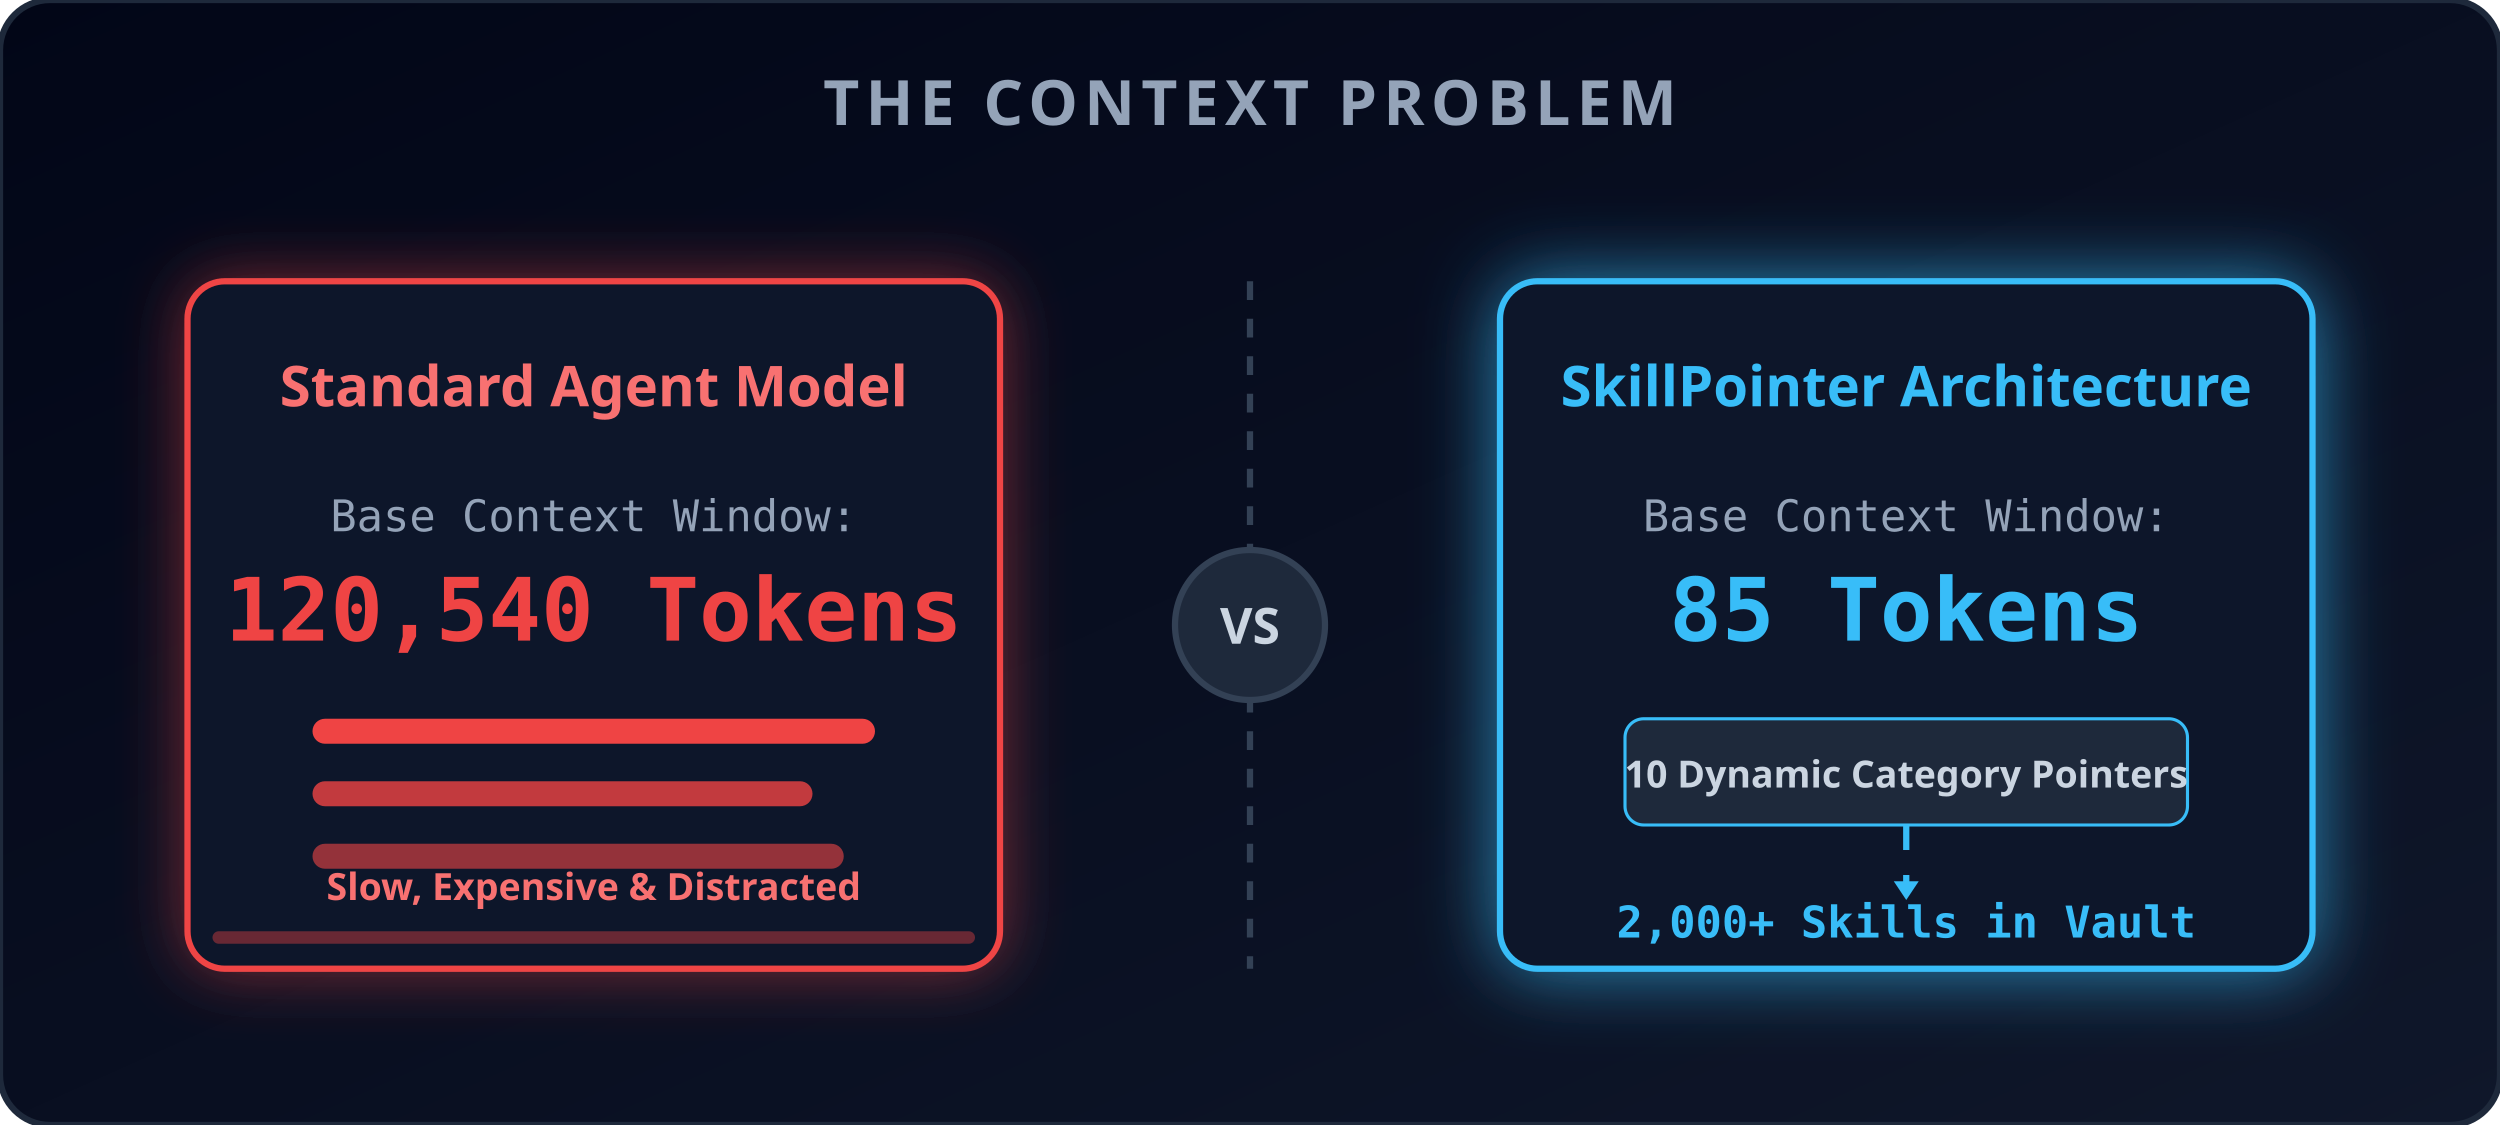
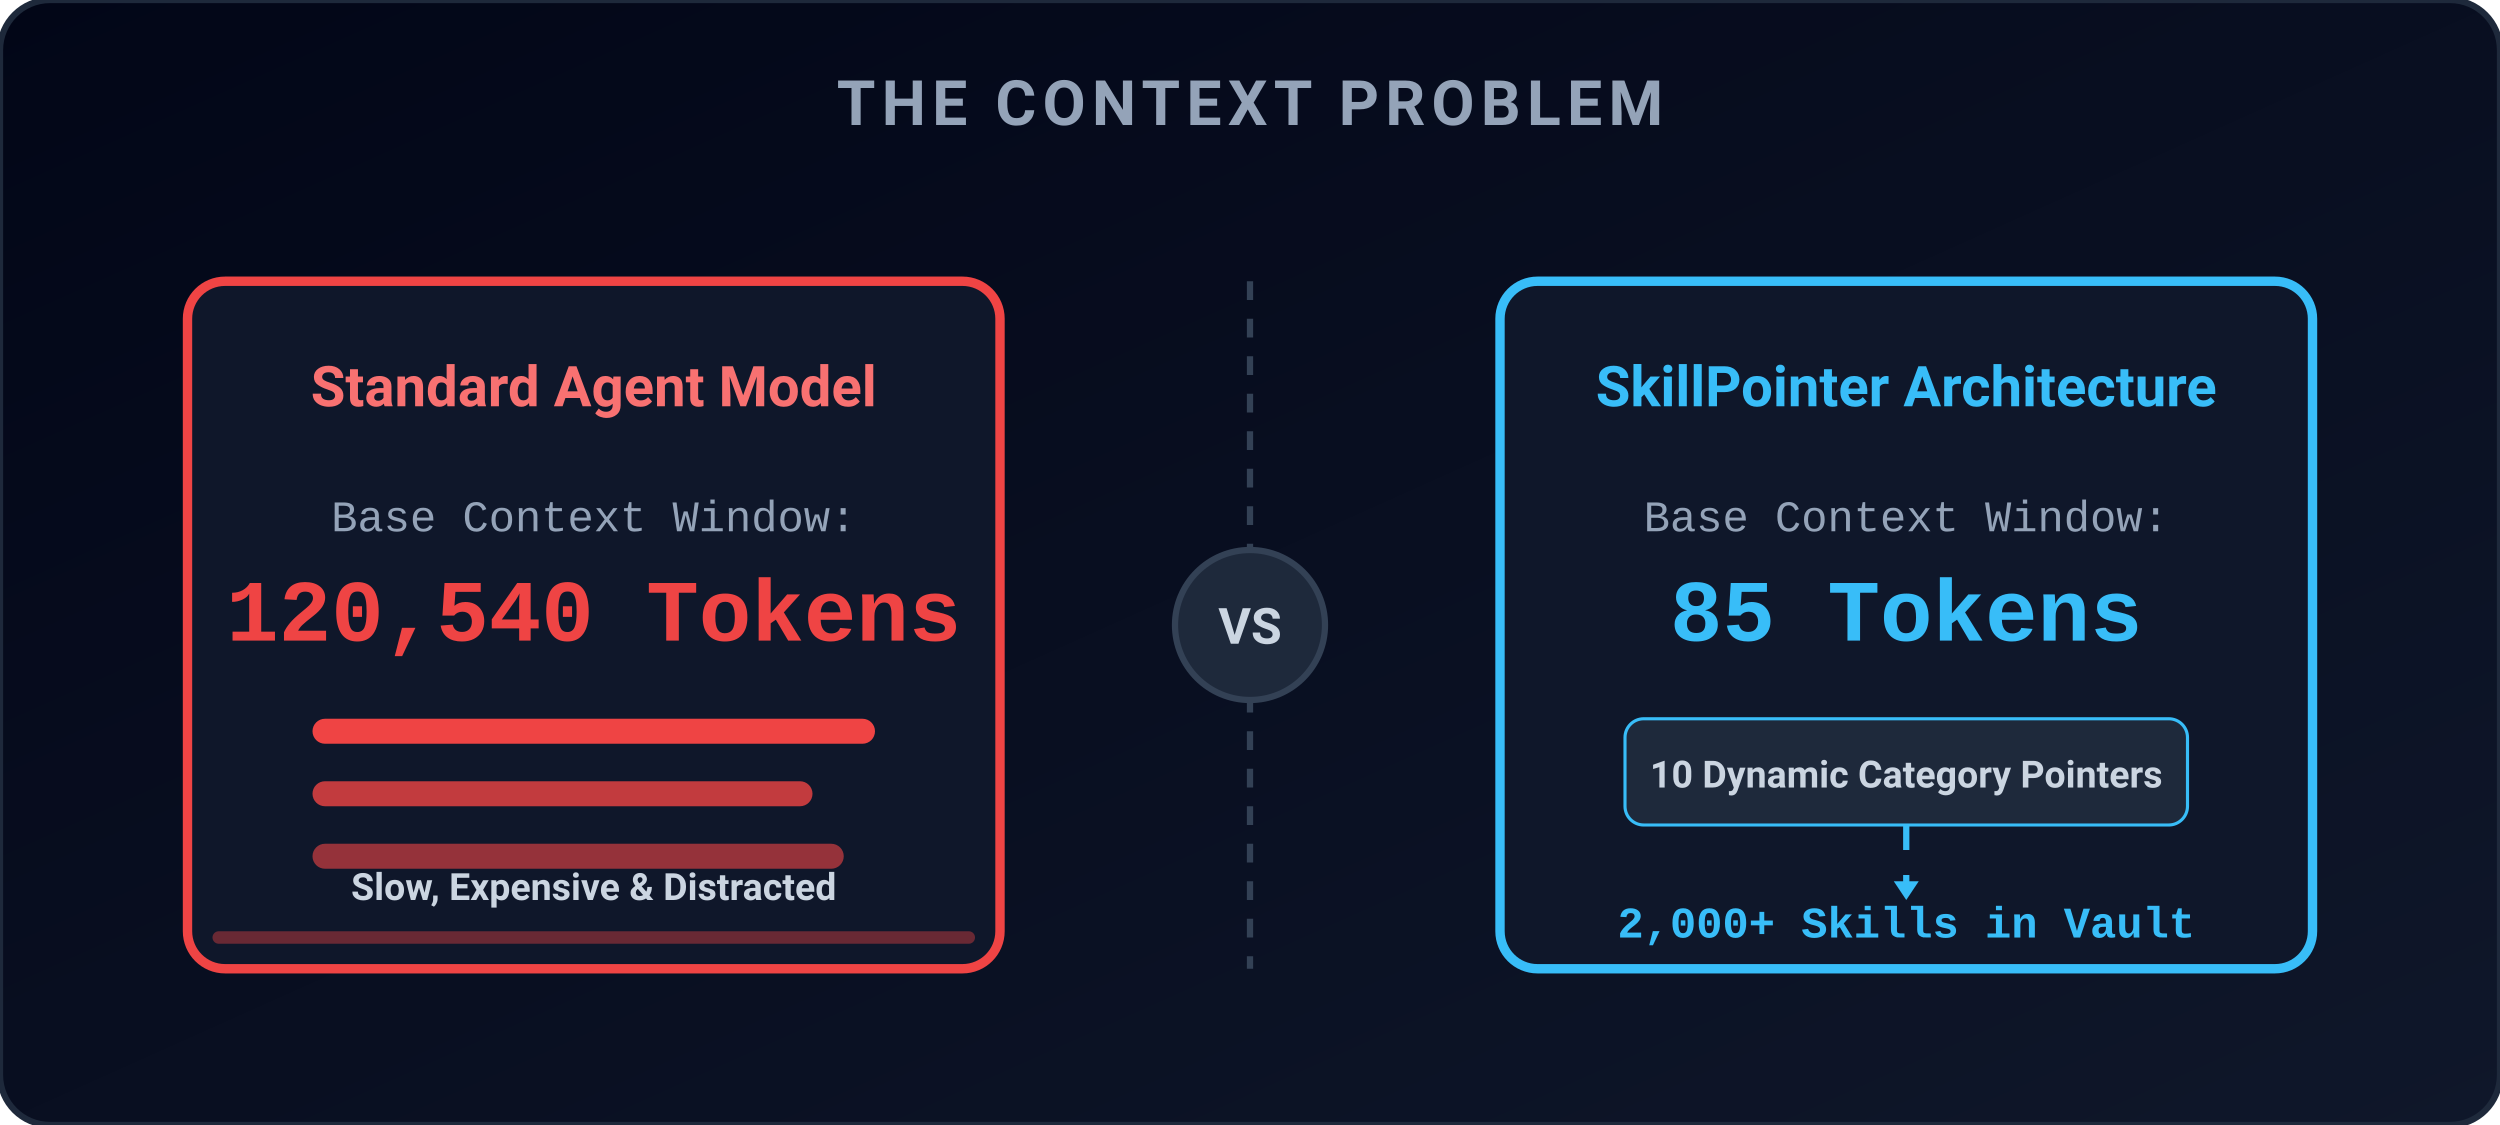
- <svg xmlns="http://www.w3.org/2000/svg" viewBox="0 0 800 360">
+ <svg xmlns="http://www.w3.org/2000/svg" viewBox="0 0 800 360" width="800" height="360">
  <defs>
    <style>
-       .glow-red { filter: drop-shadow(0 0 10px rgba(239, 68, 68, 0.5)); }
-       .glow-blue { filter: drop-shadow(0 0 12px rgba(56, 189, 248, 0.7)); }
+       .glow-red { stroke: #ef4444; stroke-width: 3px; }
+       .glow-blue { stroke: #38bdf8; stroke-width: 3px; }
+       .text-title { font-family: -apple-system, BlinkMacSystemFont, "Segoe UI", Roboto, Helvetica, Arial, sans-serif; font-size: 20px; font-weight: 600; fill: #94a3b8; letter-spacing: 2px; }
+       .text-box-title-red { font-family: -apple-system, BlinkMacSystemFont, "Segoe UI", Roboto, Helvetica, Arial, sans-serif; font-size: 18px; font-weight: bold; fill: #f87171; }
+       .text-box-title-blue { font-family: -apple-system, BlinkMacSystemFont, "Segoe UI", Roboto, Helvetica, Arial, sans-serif; font-size: 18px; font-weight: bold; fill: #38bdf8; }
+       .text-normal { font-family: "SFMono-Regular", Consolas, "Liberation Mono", Menlo, Courier, monospace; font-size: 14px; fill: #94a3b8; }
+       .text-strong-red { font-family: "SFMono-Regular", Consolas, "Liberation Mono", Menlo, Courier, monospace; font-size: 28px; font-weight: bold; fill: #ef4444; }
+       .text-strong-blue { font-family: "SFMono-Regular", Consolas, "Liberation Mono", Menlo, Courier, monospace; font-size: 28px; font-weight: bold; fill: #38bdf8; }
+       .text-small { font-family: -apple-system, BlinkMacSystemFont, "Segoe UI", Roboto, Helvetica, Arial, sans-serif; font-size: 12px; font-weight: 600; fill: #cbd5e1; }
+       .text-vs { font-family: -apple-system, BlinkMacSystemFont, "Segoe UI", Roboto, Helvetica, Arial, sans-serif; font-size: 16px; font-weight: bold; fill: #cbd5e1; }
      .float { animation: float 6s ease-in-out infinite; }
      .float-delay { animation: float 6s ease-in-out 1.5s infinite; }
      .pulse { animation: pulse 3s infinite; }
      .dash-anim { stroke-dasharray: 8; animation: dash 2s linear infinite; }
      
      @keyframes float { 
        0% { transform: translateY(0px); } 
        50% { transform: translateY(-8px); } 
        100% { transform: translateY(0px); } 
      }
      @keyframes pulse { 
-         0% { opacity: 0.6; transform: scale(0.98); } 
-         50% { opacity: 1; transform: scale(1.02); } 
-         100% { opacity: 0.6; transform: scale(0.98); } 
+         0% { opacity: 0.6; } 
+         50% { opacity: 1; } 
+         100% { opacity: 0.6; } 
      }
      @keyframes dash { 
        to { stroke-dashoffset: -16; } 
      }
    </style>
    <linearGradient id="bgGradient" x1="0%" y1="0%" x2="100%" y2="100%">
      <stop offset="0%" stop-color="#020617" />
      <stop offset="100%" stop-color="#0f172a" />
    </linearGradient>
-     <linearGradient id="redGradient" x1="0%" y1="0%" x2="100%" y2="100%">
-       <stop offset="0%" stop-color="#991b1b" />
-       <stop offset="100%" stop-color="#ef4444" />
-     </linearGradient>
-     <linearGradient id="blueGradient" x1="0%" y1="0%" x2="100%" y2="100%">
-       <stop offset="0%" stop-color="#0284c7" />
-       <stop offset="100%" stop-color="#38bdf8" />
-     </linearGradient>
  </defs>
  <rect width="800" height="360" rx="16" fill="url(#bgGradient)" />
  <rect width="800" height="360" rx="16" fill="none" stroke="#1e293b" stroke-width="2" />
-   <text x="400" y="40" fill="#94a3b8" font-family="system-ui, sans-serif" font-size="20" font-weight="600" text-anchor="middle" letter-spacing="2">THE CONTEXT PROBLEM</text>
+   <text x="400" y="40" class="text-title" text-anchor="middle">THE CONTEXT PROBLEM</text>
  <g transform="translate(60, 90)" class="float">
-     <rect width="260" height="220" rx="12" fill="#0f172a" stroke="#ef4444" stroke-width="2" class="glow-red" />
-     <text x="130" y="40" fill="#f87171" font-family="system-ui, sans-serif" font-size="18" font-weight="bold" text-anchor="middle">Standard Agent Model</text>
-     <text x="130" y="80" fill="#94a3b8" font-family="monospace" font-size="14" text-anchor="middle">Base Context Window:</text>
-     <text x="130" y="115" fill="#ef4444" font-family="monospace" font-size="28" font-weight="bold" text-anchor="middle" class="pulse">120,540 Tokens</text>
+     <rect width="260" height="220" rx="12" fill="#0f172a" class="glow-red" />
+     <text x="130" y="40" class="text-box-title-red" text-anchor="middle">Standard Agent Model</text>
+     <text x="130" y="80" class="text-normal" text-anchor="middle">Base Context Window:</text>
+     <text x="130" y="115" class="text-strong-red pulse" text-anchor="middle">120,540 Tokens</text>
    <rect x="40" y="140" width="180" height="8" rx="4" fill="#ef4444" />
    <rect x="40" y="160" width="160" height="8" rx="4" fill="#ef4444" opacity="0.8" />
    <rect x="40" y="180" width="170" height="8" rx="4" fill="#ef4444" opacity="0.6" />
    <path d="M 10 210 L 250 210" stroke="#ef4444" stroke-width="4" stroke-linecap="round" opacity="0.4" />
-     <text x="130" y="198" fill="#f87171" font-family="system-ui" font-size="12" font-weight="bold" text-anchor="middle">Slow, Expensive &amp; Distracted</text>
+     <text x="130" y="198" class="text-small" fill="#f87171" text-anchor="middle">Slow, Expensive &amp; Distracted</text>
  </g>
  <line x1="400" y1="90" x2="400" y2="310" stroke="#334155" stroke-width="2" stroke-dasharray="6" />
  <circle cx="400" cy="200" r="24" fill="#1e293b" stroke="#334155" stroke-width="2" />
-   <text x="400" y="206" fill="#cbd5e1" font-family="system-ui, sans-serif" font-size="16" font-weight="bold" text-anchor="middle">VS</text>
+   <text x="400" y="206" class="text-vs" text-anchor="middle">VS</text>
  <g transform="translate(480, 90)" class="float-delay">
-     <rect width="260" height="220" rx="12" fill="#0f172a" stroke="#38bdf8" stroke-width="2" class="glow-blue" />
-     <text x="130" y="40" fill="#38bdf8" font-family="system-ui, sans-serif" font-size="18" font-weight="bold" text-anchor="middle">SkillPointer Architecture</text>
-     <text x="130" y="80" fill="#94a3b8" font-family="monospace" font-size="14" text-anchor="middle">Base Context Window:</text>
-     <text x="130" y="115" fill="#38bdf8" font-family="monospace" font-size="28" font-weight="bold" text-anchor="middle">85 Tokens</text>
+     <rect width="260" height="220" rx="12" fill="#0f172a" class="glow-blue" />
+     <text x="130" y="40" class="text-box-title-blue" text-anchor="middle">SkillPointer Architecture</text>
+     <text x="130" y="80" class="text-normal" text-anchor="middle">Base Context Window:</text>
+     <text x="130" y="115" class="text-strong-blue" text-anchor="middle">85 Tokens</text>
    <rect x="40" y="140" width="180" height="34" rx="6" fill="#1e293b" stroke="#38bdf8" stroke-width="1" />
-     <text x="130" y="162" fill="#cbd5e1" font-family="system-ui" font-size="12" font-weight="600" text-anchor="middle">10 Dynamic Category Pointers</text>
-     <path d="M 130 174 L 130 195" stroke="#38bdf8" stroke-width="2" class="dash-anim" />
+     <text x="130" y="162" class="text-small" text-anchor="middle">10 Dynamic Category Pointers</text>
+     <path d="M 130 174 L 130 195" stroke="#38bdf8" stroke-width="2" fill="none" class="dash-anim" />
    <polygon points="126,192 134,192 130,198" fill="#38bdf8" />
-     <text x="130" y="210" fill="#38bdf8" font-family="monospace" font-size="14" font-weight="bold" text-anchor="middle">2,000+ Skills in Vault</text>
+     <text x="130" y="210" font-family="&quot;SFMono-Regular&quot;, Consolas, &quot;Liberation Mono&quot;, Menlo, Courier, monospace" font-size="14" font-weight="bold" fill="#38bdf8" text-anchor="middle">2,000+ Skills in Vault</text>
  </g>
</svg>
